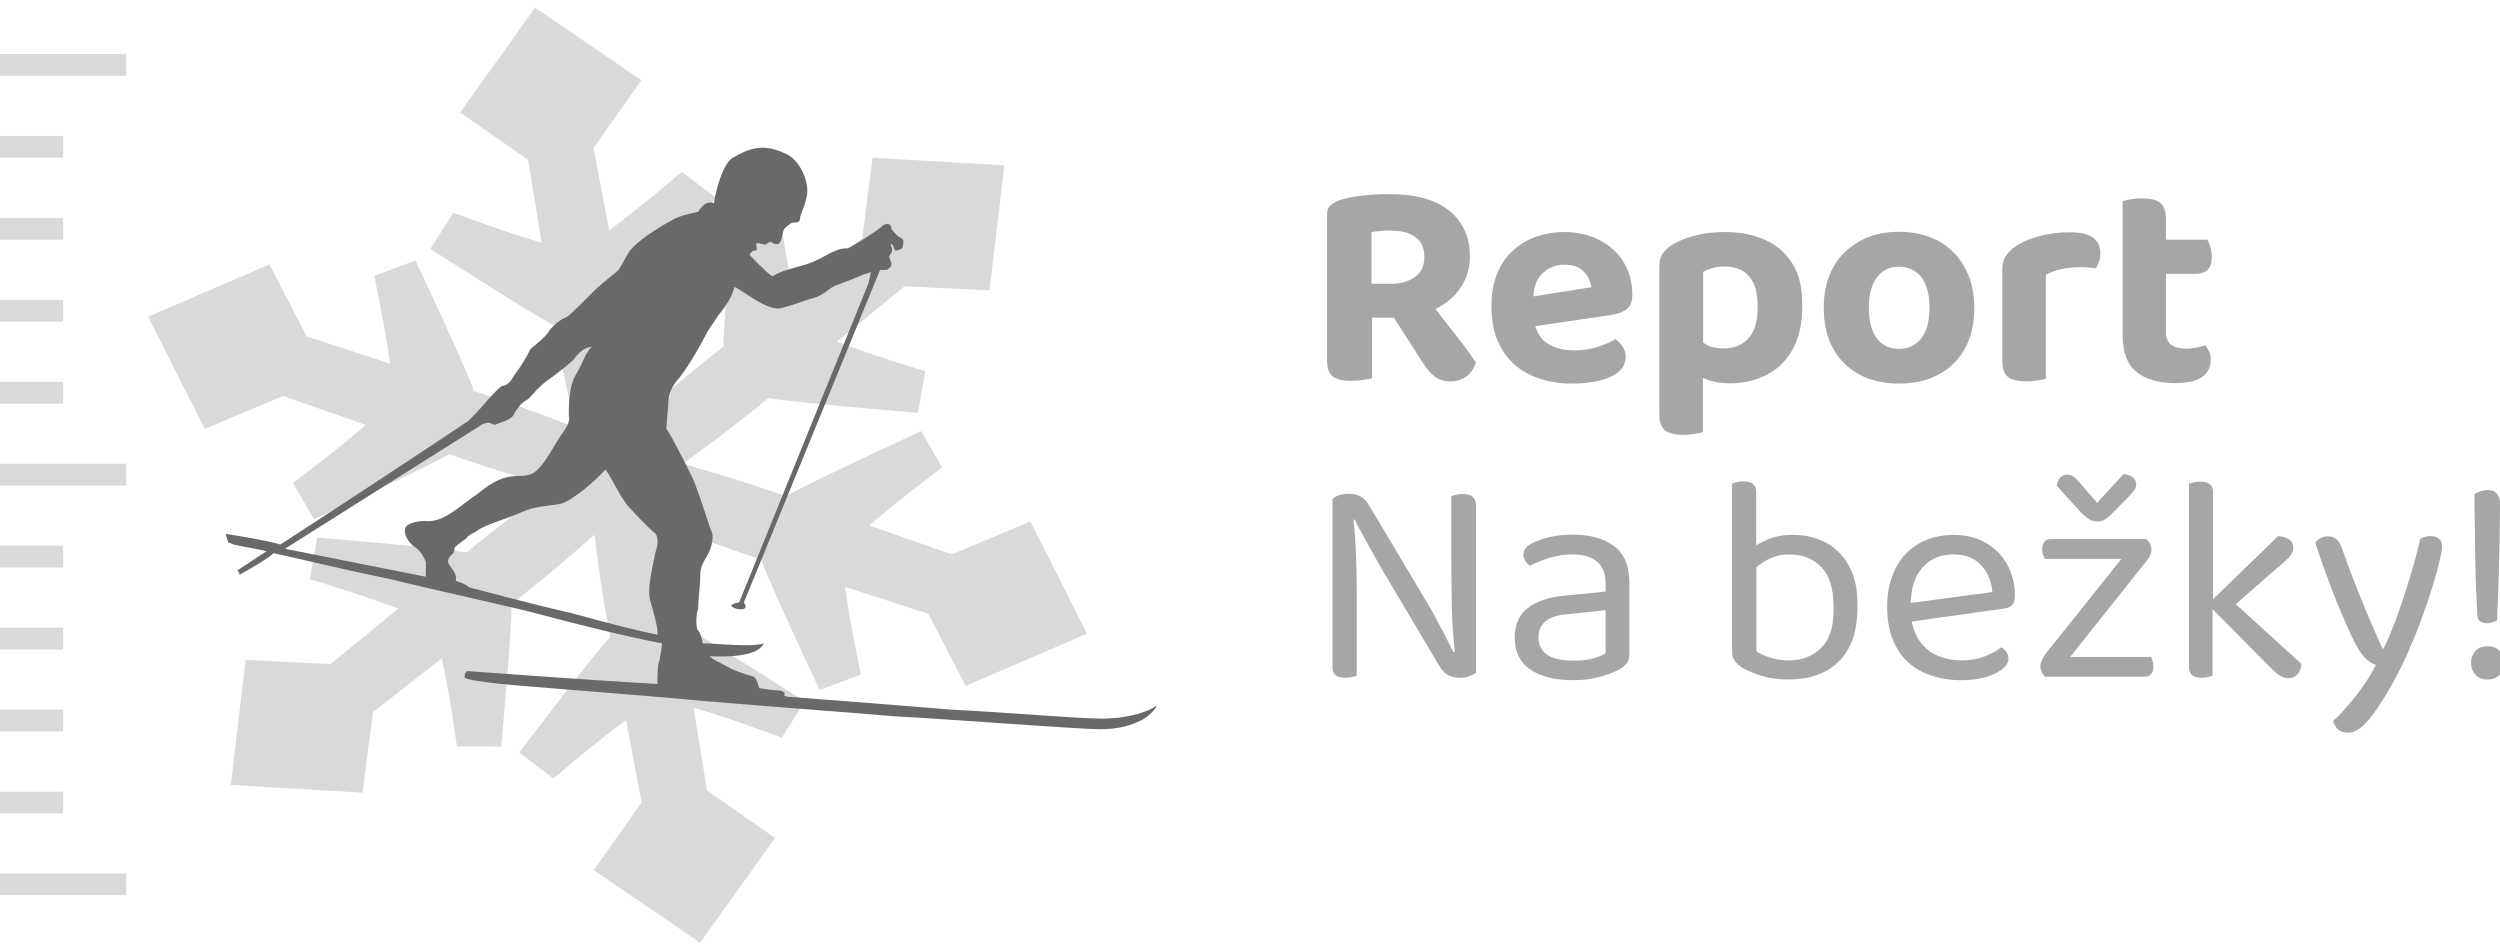
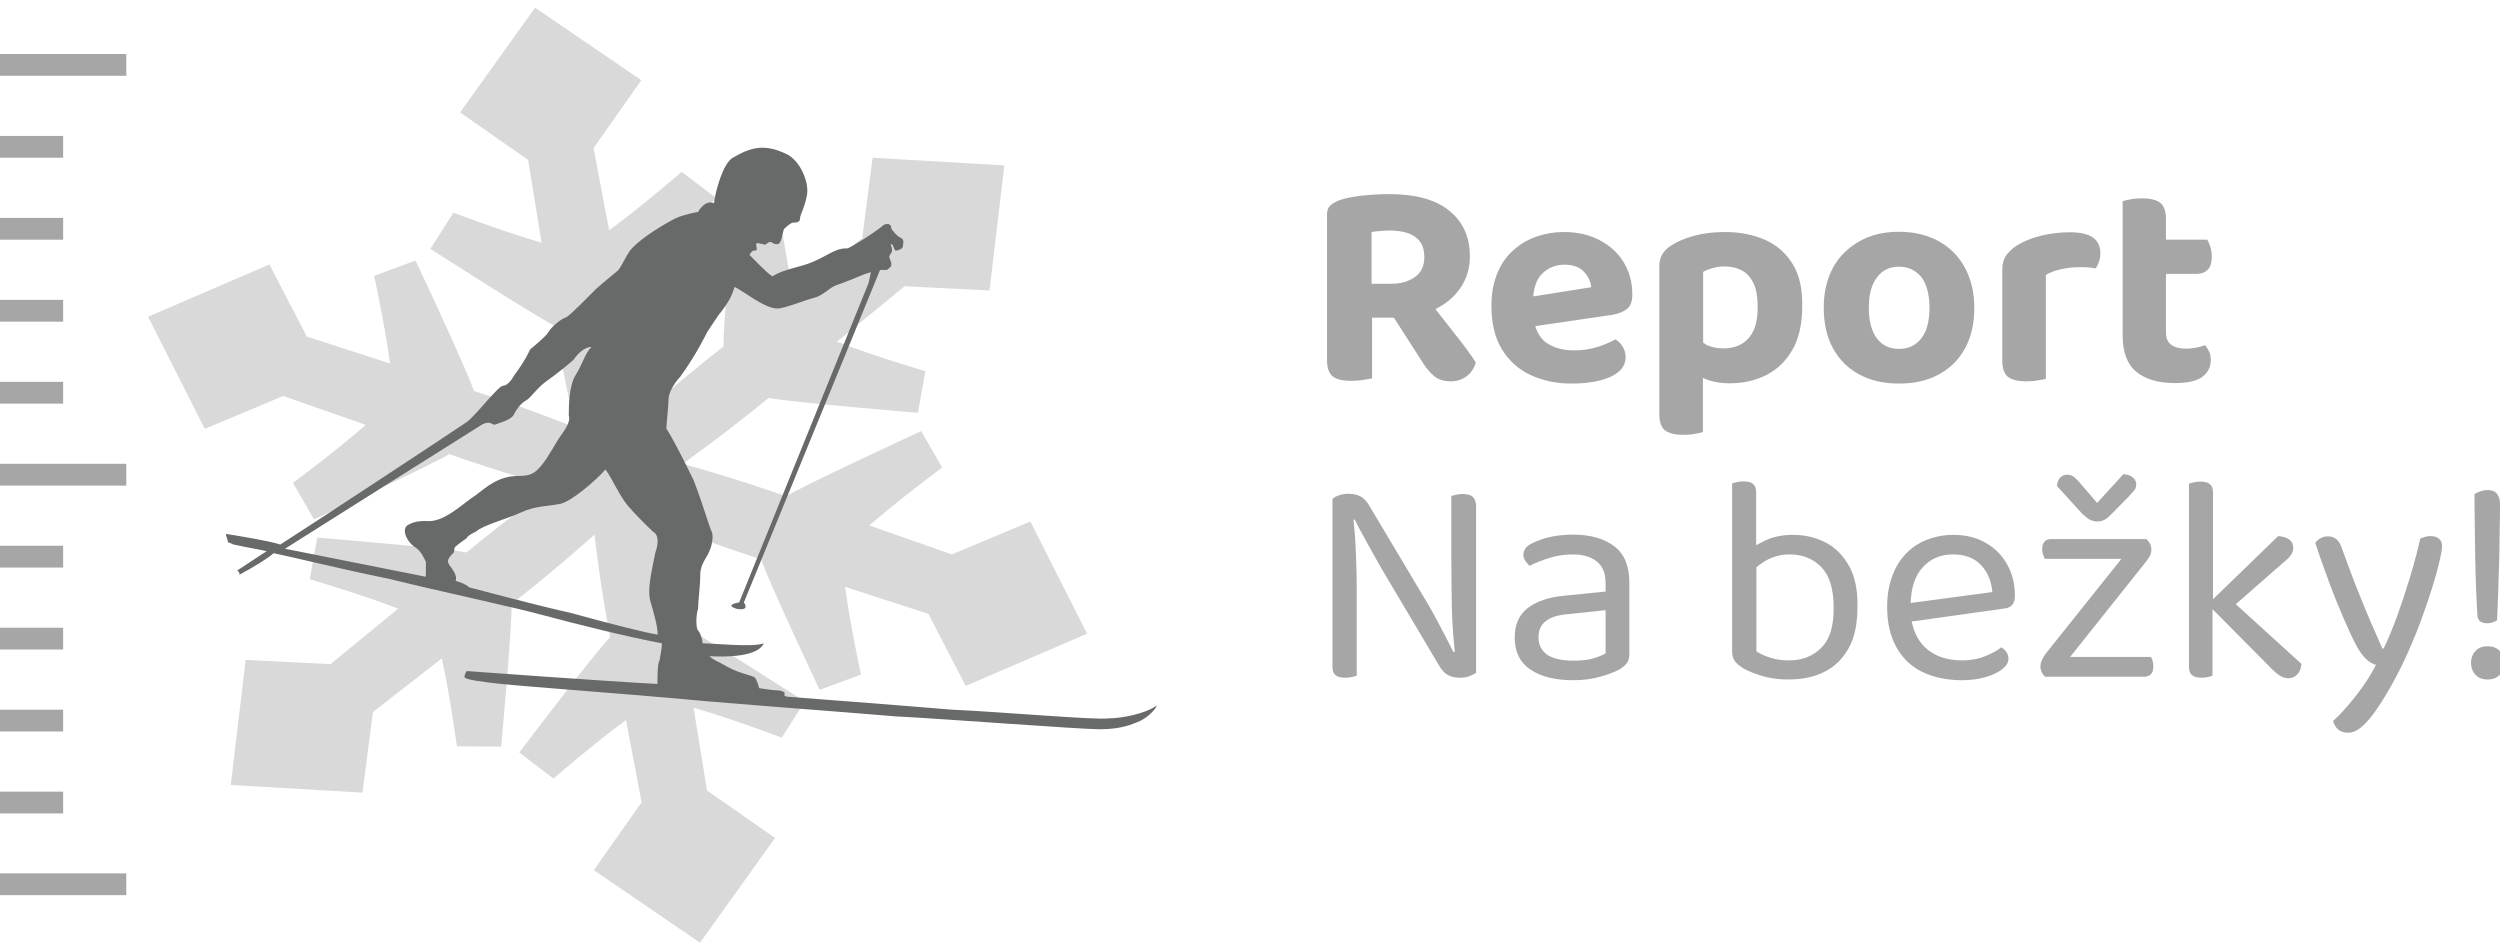
<svg xmlns="http://www.w3.org/2000/svg" version="1.1" id="Layer_1" x="0px" y="0px" viewBox="0 0 100.96 38.36" style="enable-background:new 0 0 100.96 38.36;" xml:space="preserve">
  <style type="text/css">
	.st0{fill:#A6A6A6;}
	.st1{fill-rule:evenodd;clip-rule:evenodd;fill:#D9D9D9;}
- 	.st2{fill:#D9D9D9;}
- 	.st3{fill:#686969;}
+ 	.st2{fill:#686969;}
</style>
  <path class="st0" d="M59.27,14.16c-0.14-0.2-0.31-0.41-0.49-0.64c-0.18-0.23-0.37-0.47-0.57-0.73c-0.08-0.1-0.16-0.2-0.24-0.31  c0.42-0.21,0.75-0.48,1-0.84c0.26-0.38,0.39-0.8,0.39-1.28c0-0.78-0.27-1.39-0.82-1.84C58,8.07,57.19,7.84,56.11,7.84  c-0.38,0-0.75,0.02-1.11,0.06c-0.36,0.04-0.66,0.1-0.92,0.19c-0.15,0.06-0.27,0.13-0.36,0.21s-0.13,0.21-0.13,0.37v3.5v0.67v1.69  c0,0.31,0.07,0.53,0.22,0.66s0.4,0.19,0.76,0.19c0.17,0,0.33-0.01,0.49-0.04s0.27-0.04,0.35-0.06v-2.45h0.88l1.19,1.85  c0.14,0.22,0.29,0.39,0.45,0.52c0.16,0.13,0.38,0.2,0.67,0.2c0.23,0,0.44-0.07,0.62-0.2c0.18-0.13,0.31-0.32,0.38-0.56  C59.53,14.52,59.41,14.36,59.27,14.16z M55.39,9.37c0.11-0.02,0.22-0.03,0.34-0.04c0.11-0.01,0.24-0.02,0.37-0.02  c0.48,0,0.84,0.09,1.07,0.27c0.24,0.18,0.35,0.45,0.35,0.8s-0.12,0.62-0.37,0.8s-0.57,0.28-0.97,0.28h-0.79V9.37z" />
  <path class="st0" d="M65.72,12.46c0.14-0.12,0.2-0.31,0.2-0.56c0-0.5-0.12-0.93-0.35-1.31c-0.23-0.38-0.55-0.67-0.97-0.89  s-0.89-0.33-1.45-0.33c-0.38,0-0.74,0.06-1.09,0.18c-0.35,0.12-0.66,0.3-0.94,0.55c-0.28,0.24-0.49,0.55-0.65,0.93  c-0.16,0.38-0.24,0.82-0.24,1.33c0,0.7,0.14,1.28,0.42,1.74c0.28,0.46,0.66,0.81,1.15,1.04s1.04,0.35,1.66,0.35  c0.42,0,0.8-0.04,1.13-0.12c0.33-0.08,0.59-0.2,0.78-0.36c0.19-0.16,0.28-0.36,0.28-0.6c0-0.14-0.04-0.28-0.12-0.41  c-0.08-0.13-0.18-0.23-0.29-0.3c-0.18,0.11-0.42,0.21-0.72,0.31c-0.3,0.09-0.61,0.14-0.95,0.14c-0.42,0-0.78-0.09-1.08-0.28  c-0.24-0.15-0.39-0.39-0.49-0.7l3.13-0.46C65.4,12.66,65.58,12.58,65.72,12.46z M61.92,11.97c0.03-0.38,0.14-0.7,0.35-0.91  c0.24-0.24,0.54-0.37,0.91-0.37c0.34,0,0.6,0.09,0.78,0.28s0.28,0.4,0.3,0.63L61.92,11.97z" />
  <path class="st0" d="M72.4,10.67c-0.27-0.44-0.64-0.77-1.11-0.98s-1.02-0.32-1.63-0.32c-0.46,0-0.87,0.05-1.24,0.15  c-0.37,0.1-0.67,0.23-0.91,0.38c-0.16,0.1-0.28,0.22-0.37,0.35c-0.08,0.13-0.13,0.3-0.13,0.5v3.47v0.46v2.05  c0,0.31,0.08,0.53,0.23,0.65c0.16,0.12,0.4,0.18,0.74,0.18c0.17,0,0.32-0.01,0.47-0.04c0.14-0.02,0.25-0.05,0.32-0.07v-2.19  c0.09,0.04,0.17,0.08,0.28,0.11c0.24,0.07,0.51,0.11,0.8,0.11c0.57,0,1.07-0.12,1.51-0.35c0.44-0.23,0.79-0.58,1.04-1.03  s0.38-1.02,0.38-1.7C72.8,11.69,72.67,11.11,72.4,10.67z M70.62,13.65c-0.24,0.28-0.59,0.42-1.03,0.42c-0.26,0-0.48-0.05-0.67-0.14  c-0.05-0.03-0.09-0.06-0.14-0.09v-2.86c0.1-0.06,0.23-0.11,0.37-0.15c0.14-0.04,0.31-0.07,0.5-0.07c0.27,0,0.51,0.06,0.71,0.17  c0.2,0.11,0.35,0.29,0.46,0.52c0.11,0.24,0.16,0.55,0.16,0.93C70.99,12.95,70.87,13.37,70.62,13.65z" />
  <path class="st0" d="M79.73,12.43c0,0.62-0.12,1.17-0.37,1.63s-0.6,0.81-1.06,1.06c-0.46,0.25-0.99,0.37-1.61,0.37  s-1.15-0.12-1.61-0.37s-0.81-0.6-1.06-1.06c-0.25-0.46-0.37-1.01-0.37-1.64c0-0.62,0.13-1.16,0.38-1.62S74.64,10,75.1,9.74  s0.99-0.38,1.59-0.38c0.61,0,1.14,0.13,1.6,0.38c0.46,0.25,0.81,0.61,1.06,1.07C79.6,11.27,79.73,11.81,79.73,12.43z M76.69,10.77  c-0.38,0-0.67,0.14-0.89,0.43c-0.22,0.29-0.33,0.7-0.33,1.22c0,0.54,0.11,0.95,0.32,1.24c0.22,0.29,0.52,0.43,0.9,0.43  c0.39,0,0.69-0.15,0.91-0.44s0.32-0.7,0.32-1.23c0-0.52-0.11-0.93-0.32-1.22C77.37,10.92,77.07,10.77,76.69,10.77z" />
  <path class="st0" d="M83.59,9.38c-0.41,0-0.8,0.05-1.17,0.14c-0.37,0.09-0.69,0.22-0.95,0.38c-0.19,0.12-0.34,0.26-0.45,0.41  c-0.11,0.16-0.16,0.35-0.16,0.57v1.26v0.46v1.97c0,0.31,0.08,0.53,0.23,0.65c0.16,0.12,0.4,0.18,0.74,0.18  c0.17,0,0.32-0.01,0.47-0.04c0.14-0.02,0.25-0.04,0.32-0.06v-2.7v-0.42v-1.08c0.18-0.1,0.38-0.18,0.62-0.23  c0.24-0.05,0.48-0.08,0.73-0.08c0.13,0,0.25,0,0.37,0.01c0.12,0.01,0.21,0.02,0.29,0.04c0.06-0.08,0.1-0.17,0.14-0.28  c0.04-0.11,0.05-0.23,0.05-0.35C84.81,9.65,84.41,9.38,83.59,9.38z" />
  <path class="st0" d="M89.05,13.94c-0.1,0.04-0.22,0.07-0.36,0.1c-0.14,0.02-0.27,0.04-0.4,0.04c-0.26,0-0.46-0.05-0.6-0.15  c-0.14-0.1-0.22-0.27-0.22-0.5v-0.98v-0.3v-1.09h1.25c0.18,0,0.33-0.06,0.44-0.17c0.11-0.11,0.16-0.29,0.16-0.53  c0-0.14-0.02-0.28-0.06-0.4s-0.08-0.21-0.12-0.28h-1.67V8.84c0-0.31-0.08-0.53-0.23-0.65c-0.16-0.12-0.4-0.18-0.74-0.18  c-0.16,0-0.31,0.01-0.46,0.04c-0.14,0.03-0.25,0.05-0.32,0.08v4.01v0.3v1.1c0,0.69,0.19,1.18,0.56,1.48  c0.37,0.3,0.89,0.45,1.55,0.45c0.53,0,0.9-0.09,1.12-0.26c0.22-0.17,0.33-0.39,0.33-0.67c0-0.14-0.02-0.25-0.07-0.35  S89.11,14.01,89.05,13.94z" />
  <path class="st0" d="M59.46,20.05c-0.09-0.07-0.22-0.1-0.4-0.1c-0.1,0-0.18,0.01-0.26,0.03c-0.08,0.02-0.14,0.04-0.19,0.05v2.42  c0,0.66,0.01,1.33,0.02,2.03c0.01,0.63,0.06,1.24,0.12,1.84l-0.06,0.01c-0.07-0.15-0.17-0.35-0.29-0.58s-0.25-0.48-0.39-0.74  c-0.14-0.26-0.27-0.5-0.4-0.71l-2.29-3.84c-0.11-0.2-0.24-0.34-0.37-0.41s-0.3-0.11-0.49-0.11c-0.14,0-0.26,0.02-0.38,0.06  c-0.12,0.04-0.21,0.09-0.27,0.16v0.68v0.36v5.74c0,0.15,0.04,0.26,0.13,0.33s0.22,0.1,0.4,0.1c0.09,0,0.17-0.01,0.26-0.03  s0.15-0.04,0.19-0.05v-3.59c0-0.32-0.01-0.66-0.02-1.01c-0.01-0.36-0.03-0.7-0.05-1.04c-0.02-0.25-0.04-0.46-0.06-0.66l0.05-0.01  c0.07,0.15,0.17,0.35,0.3,0.58s0.26,0.48,0.41,0.74c0.14,0.26,0.28,0.5,0.4,0.71l2.28,3.84c0.11,0.2,0.24,0.34,0.37,0.41  s0.3,0.11,0.49,0.11c0.14,0,0.26-0.02,0.37-0.06c0.11-0.04,0.2-0.09,0.28-0.14v-0.7v-0.36v-0.05v-5.69  C59.59,20.23,59.54,20.12,59.46,20.05z" />
  <path class="st0" d="M63.54,27.47c-0.75,0-1.33-0.15-1.75-0.44s-0.62-0.72-0.62-1.28c0-0.52,0.17-0.92,0.52-1.19s0.83-0.44,1.45-0.5  l1.7-0.17v-0.34c0-0.4-0.12-0.69-0.36-0.88s-0.56-0.28-0.97-0.28c-0.33,0-0.64,0.05-0.94,0.14c-0.3,0.1-0.57,0.2-0.8,0.32  c-0.06-0.06-0.12-0.12-0.17-0.2c-0.05-0.08-0.08-0.15-0.08-0.23c0-0.21,0.12-0.37,0.35-0.48c0.22-0.11,0.47-0.2,0.75-0.26  s0.59-0.09,0.91-0.09c0.7,0,1.25,0.16,1.66,0.47c0.41,0.31,0.61,0.8,0.61,1.48v2.84c0,0.18-0.03,0.31-0.1,0.4  c-0.07,0.09-0.17,0.18-0.31,0.26c-0.19,0.1-0.45,0.2-0.77,0.29S63.94,27.47,63.54,27.47z M63.54,26.68c0.34,0,0.61-0.03,0.83-0.1  c0.22-0.07,0.38-0.13,0.47-0.2v-1.74l-1.49,0.16c-0.42,0.03-0.72,0.12-0.92,0.28c-0.2,0.15-0.3,0.37-0.3,0.66  c0,0.3,0.12,0.53,0.35,0.7C62.72,26.6,63.07,26.68,63.54,26.68z" />
  <path class="st0" d="M74.69,22.89c-0.23-0.43-0.54-0.75-0.94-0.97c-0.4-0.21-0.84-0.32-1.34-0.32c-0.42,0-0.78,0.07-1.08,0.21  c-0.15,0.07-0.29,0.14-0.41,0.21v-2.15c0-0.15-0.04-0.26-0.13-0.33s-0.21-0.1-0.38-0.1c-0.1,0-0.19,0.01-0.27,0.03  s-0.15,0.04-0.19,0.05v2.77v0.19v3.8c0,0.17,0.03,0.3,0.1,0.4c0.06,0.1,0.18,0.2,0.35,0.31c0.2,0.11,0.46,0.22,0.77,0.31  c0.32,0.1,0.67,0.14,1.06,0.14c0.55,0,1.04-0.1,1.45-0.31c0.42-0.21,0.74-0.53,0.98-0.96c0.24-0.43,0.35-0.98,0.35-1.66  C75.03,23.87,74.92,23.32,74.69,22.89z M73.56,26.15c-0.33,0.34-0.77,0.52-1.31,0.52c-0.3,0-0.56-0.04-0.79-0.12  c-0.23-0.08-0.41-0.16-0.53-0.25v-3.39c0.14-0.12,0.3-0.23,0.49-0.33c0.25-0.12,0.53-0.19,0.85-0.19c0.52,0,0.95,0.17,1.28,0.51  s0.5,0.88,0.5,1.63C74.06,25.27,73.9,25.81,73.56,26.15z" />
  <path class="st0" d="M81.25,24.44c0.08-0.08,0.12-0.2,0.12-0.38c0-0.48-0.11-0.91-0.32-1.28s-0.5-0.66-0.88-0.87  c-0.37-0.21-0.8-0.31-1.29-0.31c-0.38,0-0.74,0.07-1.07,0.2s-0.61,0.32-0.85,0.57c-0.24,0.25-0.42,0.55-0.55,0.91  s-0.2,0.76-0.2,1.22c0,0.64,0.12,1.18,0.37,1.63c0.24,0.44,0.59,0.78,1.04,1c0.45,0.22,0.99,0.34,1.6,0.34  c0.35,0,0.67-0.04,0.95-0.12c0.28-0.08,0.51-0.19,0.68-0.32c0.17-0.13,0.26-0.27,0.26-0.43c0-0.1-0.03-0.18-0.08-0.26  s-0.12-0.14-0.21-0.2c-0.16,0.13-0.38,0.25-0.65,0.36c-0.27,0.11-0.58,0.17-0.91,0.17c-0.63,0-1.13-0.17-1.49-0.5  c-0.29-0.26-0.47-0.62-0.57-1.07l3.7-0.52C81.06,24.57,81.17,24.52,81.25,24.44z M77.16,24.35c0.02-0.61,0.17-1.09,0.48-1.43  c0.32-0.36,0.73-0.53,1.23-0.53c0.48,0,0.86,0.14,1.13,0.43c0.27,0.28,0.42,0.65,0.46,1.09L77.16,24.35z" />
  <g>
    <path class="st0" d="M84.28,20.91c0.06,0.05,0.12,0.08,0.19,0.11c0.07,0.02,0.14,0.04,0.21,0.04c0.11,0,0.21-0.02,0.29-0.06   c0.08-0.04,0.16-0.1,0.24-0.18l0.76-0.77c0.09-0.1,0.16-0.18,0.22-0.25c0.06-0.07,0.08-0.15,0.08-0.24c0-0.11-0.05-0.21-0.14-0.28   c-0.09-0.08-0.22-0.12-0.38-0.13l-1.06,1.16l-0.73-0.85c-0.09-0.1-0.17-0.18-0.23-0.22c-0.07-0.04-0.15-0.07-0.26-0.07   c-0.08,0-0.15,0.02-0.21,0.07c-0.06,0.04-0.11,0.1-0.14,0.17s-0.05,0.14-0.05,0.22l1.02,1.12C84.16,20.81,84.22,20.86,84.28,20.91z   " />
    <path class="st0" d="M86.93,26.68c-0.02-0.07-0.05-0.12-0.07-0.15H83.6l3.05-3.83c0.07-0.09,0.13-0.17,0.17-0.25   s0.06-0.16,0.06-0.25s-0.02-0.17-0.05-0.24c-0.04-0.07-0.09-0.14-0.15-0.19h-0.13H86.3h-3.47c-0.11,0-0.2,0.03-0.26,0.1   c-0.06,0.06-0.1,0.16-0.1,0.3c0,0.08,0.01,0.16,0.04,0.23c0.02,0.07,0.05,0.13,0.07,0.17h3.09l-3.05,3.82   c-0.06,0.08-0.11,0.16-0.15,0.25c-0.04,0.08-0.07,0.17-0.07,0.27c0,0.08,0.02,0.16,0.05,0.23c0.04,0.08,0.08,0.14,0.14,0.19h0.07   h0.31h3.61c0.12,0,0.21-0.03,0.28-0.1s0.1-0.17,0.1-0.29C86.96,26.82,86.95,26.74,86.93,26.68z" />
  </g>
  <path class="st0" d="M90.29,24.4l1.93-1.69c0.13-0.1,0.23-0.2,0.29-0.29c0.07-0.09,0.1-0.19,0.1-0.3c0-0.14-0.05-0.25-0.16-0.33  s-0.26-0.13-0.45-0.14l-2.63,2.55v-4.32c0-0.15-0.04-0.26-0.13-0.33s-0.21-0.1-0.38-0.1c-0.1,0-0.19,0.01-0.27,0.03  s-0.15,0.04-0.19,0.05v4.56v0.47v2.38c0,0.15,0.04,0.26,0.13,0.33s0.22,0.1,0.38,0.1c0.1,0,0.18-0.01,0.26-0.03s0.14-0.04,0.18-0.05  V24.7V24.6l2.42,2.44c0.1,0.1,0.21,0.19,0.31,0.25c0.1,0.06,0.21,0.1,0.33,0.1c0.15,0,0.27-0.05,0.37-0.16  c0.09-0.1,0.15-0.24,0.16-0.42L90.29,24.4z" />
  <path class="st0" d="M95.16,26.07c-0.14-0.26-0.3-0.6-0.49-1.04c-0.19-0.44-0.39-0.92-0.59-1.46c-0.2-0.54-0.4-1.09-0.58-1.65  c0.06-0.08,0.13-0.14,0.22-0.19s0.19-0.07,0.29-0.07c0.14,0,0.25,0.04,0.34,0.11c0.09,0.07,0.16,0.19,0.22,0.36  c0.24,0.67,0.49,1.34,0.76,2c0.26,0.66,0.56,1.35,0.88,2.06h0.05c0.17-0.34,0.34-0.76,0.53-1.26c0.18-0.5,0.36-1.04,0.53-1.6  c0.17-0.56,0.31-1.09,0.42-1.58c0.06-0.02,0.12-0.05,0.19-0.07c0.07-0.02,0.14-0.03,0.22-0.03c0.14,0,0.25,0.03,0.34,0.1  s0.13,0.17,0.13,0.31c0,0.13-0.04,0.34-0.11,0.64c-0.07,0.3-0.17,0.65-0.29,1.04s-0.27,0.82-0.43,1.26  c-0.16,0.44-0.34,0.88-0.53,1.31c-0.19,0.43-0.38,0.81-0.57,1.16c-0.37,0.68-0.7,1.2-1.01,1.57c-0.3,0.36-0.58,0.55-0.84,0.55  c-0.18,0-0.33-0.05-0.43-0.14c-0.1-0.1-0.16-0.21-0.19-0.34c0.18-0.15,0.37-0.35,0.59-0.61c0.22-0.25,0.43-0.52,0.64-0.82  s0.37-0.57,0.5-0.83c-0.14-0.04-0.26-0.11-0.38-0.22S95.3,26.34,95.16,26.07z" />
  <path class="st0" d="M99.79,26.77c0-0.19,0.06-0.35,0.18-0.48s0.28-0.19,0.49-0.19s0.37,0.06,0.49,0.19s0.18,0.29,0.18,0.48  s-0.06,0.35-0.18,0.48s-0.28,0.19-0.49,0.19s-0.37-0.06-0.49-0.19S99.79,26.96,99.79,26.77z M100.96,20.32c0,0.24,0,0.55-0.01,0.94  s-0.01,0.81-0.02,1.26c-0.01,0.45-0.03,0.9-0.04,1.34c-0.02,0.44-0.03,0.84-0.05,1.19c-0.05,0.03-0.11,0.06-0.17,0.08  s-0.14,0.04-0.22,0.04c-0.11,0-0.2-0.02-0.28-0.07c-0.07-0.05-0.11-0.12-0.12-0.23c-0.02-0.23-0.03-0.55-0.05-0.96  c-0.02-0.41-0.03-0.85-0.04-1.34c-0.01-0.48-0.01-0.96-0.02-1.42s-0.01-0.86-0.01-1.2c0.17-0.1,0.35-0.16,0.54-0.16  c0.15,0,0.27,0.04,0.35,0.13S100.96,20.15,100.96,20.32z" />
  <path class="st1" d="M22.31,19.65c0,0-1.92-0.52-4.17-1.31c-0.88,0.52-5.46,2.63-5.46,2.63l-0.85-1.47c0,0,1.78-1.32,2.94-2.34  c-1.86-0.65-3.33-1.17-3.33-1.17l-3.17,1.33l-2.29-4.53l4.9-2.11l1.51,2.91c0,0,1.48,0.48,3.36,1.09c-0.19-1.48-0.64-3.54-0.64-3.54  l1.67-0.62c0,0,2.05,4.34,2.36,5.27c2.27,0.73,4.1,1.48,4.1,1.48s-0.45-1.85-0.82-4.1c-0.9-0.46-5.04-3.12-5.04-3.12l0.93-1.46  c0,0,2.06,0.78,3.56,1.21c-0.3-1.86-0.54-3.34-0.54-3.34l-2.75-1.92l3.03-4.23l4.29,2.93l-1.93,2.74c0,0,0.28,1.47,0.63,3.32  c1.26-0.92,2.93-2.36,2.93-2.36l1.38,1.05c0,0-2.97,3.93-3.67,4.66c0.43,2.25,0.63,4.14,0.63,4.14s1.47-1.33,3.35-2.8  c-0.02-0.98,0.42-5.76,0.42-5.76l1.79,0.01c0,0,0.28,2.1,0.61,3.55c1.56-1.21,2.78-2.17,2.78-2.17l0.42-3.25l5.32,0.31l-0.6,5.05  l-3.43-0.17c0,0-1.2,0.99-2.73,2.24c1.44,0.56,3.57,1.19,3.57,1.19l-0.3,1.68c0,0-5.02-0.41-6.03-0.6  c-1.84,1.51-3.47,2.66-3.47,2.66s1.92,0.52,4.17,1.31c0.88-0.52,5.46-2.63,5.46-2.63l0.85,1.47c0,0-1.78,1.32-2.94,2.34  c1.86,0.65,3.33,1.17,3.33,1.17l3.17-1.33l2.29,4.53l-4.9,2.11l-1.51-2.91c0,0-1.48-0.48-3.36-1.09c0.19,1.48,0.64,3.54,0.64,3.54  l-1.67,0.62c0,0-2.05-4.34-2.36-5.27c-2.27-0.73-4.1-1.48-4.1-1.48s0.45,1.85,0.82,4.1c0.9,0.46,5.04,3.12,5.04,3.12l-0.93,1.46  c0,0-2.06-0.78-3.56-1.21c0.3,1.86,0.54,3.34,0.54,3.34l2.75,1.92l-3.03,4.23l-4.29-2.93l1.93-2.74c0,0-0.28-1.47-0.63-3.32  c-1.26,0.92-2.93,2.36-2.93,2.36l-1.38-1.05c0,0,2.97-3.93,3.67-4.66c-0.43-2.25-0.63-4.14-0.63-4.14s-1.47,1.33-3.35,2.8  c0.02,0.98-0.42,5.76-0.42,5.76l-1.79-0.01c0,0-0.28-2.1-0.61-3.55c-1.56,1.21-2.78,2.17-2.78,2.17l-0.42,3.25l-5.32-0.31l0.6-5.05  l3.43,0.17c0,0,1.2-0.99,2.73-2.24c-1.44-0.56-3.57-1.19-3.57-1.19l0.3-1.68c0,0,5.02,0.41,6.03,0.6  C20.68,20.79,22.31,19.65,22.31,19.65z" />
  <g>
-     <rect y="35.27" class="st2" width="5.1" height="0.88" />
-     <rect y="31.97" class="st2" width="2.55" height="0.88" />
-     <rect y="28.66" class="st2" width="2.55" height="0.88" />
-     <rect y="25.35" class="st2" width="2.55" height="0.88" />
-     <rect y="22.04" class="st2" width="2.55" height="0.88" />
-     <rect y="18.73" class="st2" width="5.1" height="0.88" />
+     <rect y="35.27" class="st0" width="5.1" height="0.88" />
+     <rect y="31.97" class="st0" width="2.55" height="0.88" />
+     <rect y="28.66" class="st0" width="2.55" height="0.88" />
+     <rect y="25.35" class="st0" width="2.55" height="0.88" />
+     <rect y="22.04" class="st0" width="2.55" height="0.88" />
+     <rect y="18.73" class="st0" width="5.1" height="0.88" />
  </g>
  <g>
-     <rect y="15.42" class="st2" width="2.55" height="0.88" />
-     <rect y="12.11" class="st2" width="2.55" height="0.88" />
-     <rect y="8.8" class="st2" width="2.55" height="0.88" />
-     <rect y="5.49" class="st2" width="2.55" height="0.88" />
+     <rect y="15.42" class="st0" width="2.55" height="0.88" />
+     <rect y="12.11" class="st0" width="2.55" height="0.88" />
+     <rect y="8.8" class="st0" width="2.55" height="0.88" />
+     <rect y="5.49" class="st0" width="2.55" height="0.88" />
  </g>
-   <rect y="2.18" class="st2" width="5.1" height="0.88" />
-   <path class="st3" d="M27.56,28.23c-1.83-0.17-6.51-0.52-7.33-0.61s-1.38-0.17-1.47-0.26c0-0.17,0.09-0.26,0.09-0.26  s5.87,0.43,7.7,0.52c0-0.26,0-0.87,0.09-0.95c0-0.09,0.09-0.43,0.09-0.69c-1.38-0.26-3.48-0.78-4.77-1.13  c-1.28-0.35-4.13-0.95-6.23-1.47c-2.11-0.43-3.85-0.87-4.68-1.04c-0.18,0.17-0.73,0.52-1.38,0.87c0-0.09,0-0.09-0.09-0.17  c0.64-0.43,1.19-0.78,1.19-0.78c-0.37-0.09-0.92-0.17-1.28-0.26c-0.09,0-0.18-0.09-0.28-0.09c0-0.09-0.09-0.26-0.09-0.35  c0.55,0.09,1.65,0.26,2.2,0.43c0.83-0.52,7.15-4.68,7.52-4.94c0.37-0.26,1.28-1.47,1.47-1.47c0.18,0,0.37-0.26,0.46-0.43  c0.46-0.61,0.64-1.04,0.64-1.04s0.64-0.52,0.73-0.69c0.09-0.17,0.46-0.52,0.73-0.61c0.18-0.09,0.92-0.87,1.19-1.13  c0.28-0.26,0.83-0.69,0.92-0.78c0.18-0.26,0.28-0.52,0.46-0.78c0.28-0.35,1.01-0.87,1.83-1.3c0.37-0.17,0.92-0.26,0.92-0.26  s0.28-0.52,0.64-0.35c0.09-0.61,0.37-1.56,0.73-1.82c0.73-0.43,1.28-0.61,2.2-0.17c0.55,0.26,0.92,1.13,0.83,1.65  c-0.09,0.52-0.28,0.78-0.28,0.95s-0.18,0.17-0.28,0.17c-0.09,0-0.28,0.17-0.37,0.26c-0.09,0.26-0.09,0.61-0.28,0.61  s-0.18-0.09-0.28-0.09c-0.09,0-0.18,0.17-0.28,0.09c-0.09,0-0.28-0.09-0.28,0c0,0.17,0.09,0.26-0.09,0.26  c-0.09,0-0.18,0.17-0.18,0.17s0.64,0.69,0.92,0.87c0.28-0.17,0.55-0.26,1.19-0.43c0.64-0.17,1.1-0.52,1.38-0.61  c0.18-0.09,0.37-0.09,0.46-0.09c0.09,0,1.19-0.69,1.47-0.95C35.9,8.99,36,9.08,36,9.25c0.09,0.09,0.18,0.26,0.37,0.35  c0.18,0.09,0.09,0.26,0.09,0.35c0,0.09-0.18,0.17-0.28,0.17c-0.09,0-0.09-0.26-0.18-0.26s0.09,0.17,0,0.35  c-0.09,0.09-0.09,0.17-0.09,0.17L36,10.64c0,0.17-0.09,0.17-0.18,0.26c-0.18,0-0.28,0-0.28,0l-5.5,13.43c0,0,0.28,0.35-0.28,0.26  c-0.55-0.17,0.09-0.26,0.09-0.26l5.23-12.91l0.09-0.43l-0.28,0.09c0,0-0.83,0.35-1.1,0.43c-0.28,0.09-0.55,0.43-0.92,0.52  c-0.37,0.09-1.19,0.43-1.47,0.43c-0.55,0-1.47-0.78-1.74-0.87c-0.09,0.35-0.28,0.69-0.64,1.13c-0.18,0.26-0.46,0.69-0.46,0.69  s-0.46,0.95-1.1,1.82c-0.18,0.17-0.46,0.61-0.46,0.87c0,0.26-0.09,1.04-0.09,1.21c0.18,0.26,0.64,1.13,1.1,2.08  c0.37,0.95,0.64,1.91,0.73,2.08c0.09,0.17,0,0.61-0.09,0.78c-0.09,0.26-0.37,0.52-0.37,0.95c0,0.43-0.09,1.13-0.09,1.39  c-0.09,0.26-0.09,0.78,0,0.87c0.09,0.09,0.18,0.35,0.18,0.52c0.46,0,2.02,0.17,2.48,0c-0.09,0.17-0.37,0.61-2.2,0.52  c0.18,0.17,0.28,0.17,0.73,0.43c0.46,0.26,1.01,0.35,1.1,0.43c0.09,0.09,0.18,0.43,0.18,0.43s0.55,0.09,0.73,0.09  c0.18,0,0.37,0.09,0.28,0.17c0,0.09,0.18,0.09,0.18,0.09s4.58,0.35,6.6,0.52c2.02,0.09,5.87,0.43,6.33,0.35  c0.46,0,1.47-0.17,1.93-0.52c0,0.09-0.28,0.43-0.64,0.61c-0.37,0.17-0.83,0.35-1.65,0.35c-0.83,0-6.42-0.43-8.25-0.52  C34.07,28.75,29.4,28.41,27.56,28.23z M21.05,20.69c-0.55,0.26-1.56,0.52-1.83,0.78c-0.37,0.17-0.37,0.26-0.37,0.26  s-0.37,0.26-0.46,0.35c-0.09,0.09,0,0.17-0.09,0.26c-0.09,0.09-0.28,0.26-0.18,0.43c0.09,0.17,0.37,0.43,0.28,0.69  c0.37,0.09,0.55,0.26,0.55,0.26s2.57,0.69,4.13,1.04c1.56,0.43,2.93,0.78,3.48,0.87c0-0.35-0.18-0.95-0.28-1.3  c-0.18-0.52,0.09-1.47,0.18-1.99c0.18-0.52,0.09-0.78-0.09-0.87c-0.18-0.17-0.64-0.61-1.01-1.04C25,20,24.72,19.31,24.45,18.96  c-0.37,0.43-1.38,1.3-1.83,1.39S21.6,20.43,21.05,20.69z M17.2,22.69c-0.09-0.17-0.18-0.43-0.46-0.61  c-0.28-0.17-0.55-0.69-0.28-0.87c0.28-0.17,0.55-0.17,0.73-0.17c0.73,0.09,1.47-0.69,2.02-1.04c0.46-0.35,0.92-0.78,1.74-0.78  c0.46,0,0.64-0.09,0.92-0.43s0.55-0.87,0.73-1.13c0.18-0.26,0.46-0.61,0.37-0.87c0-0.35,0-1.21,0.28-1.65s0.37-0.87,0.64-1.13  c-0.28,0-0.55,0.26-0.73,0.52c-0.18,0.17-0.73,0.61-1.1,0.87c-0.37,0.26-0.64,0.69-0.83,0.78c-0.18,0.09-0.37,0.35-0.46,0.52  c-0.09,0.26-0.55,0.35-0.73,0.43c-0.18,0.09-0.18-0.17-0.55,0c-0.28,0.17-7.98,5.03-7.98,5.03l5.68,1.13  C17.2,23.29,17.2,22.95,17.2,22.69z" />
+   <rect y="2.18" class="st0" width="5.1" height="0.88" />
+   <path class="st2" d="M27.56,28.23c-1.83-0.17-6.51-0.52-7.33-0.61s-1.38-0.17-1.47-0.26c0-0.17,0.09-0.26,0.09-0.26  s5.87,0.43,7.7,0.52c0-0.26,0-0.87,0.09-0.95c0-0.09,0.09-0.43,0.09-0.69c-1.38-0.26-3.48-0.78-4.77-1.13  c-1.28-0.35-4.13-0.95-6.23-1.47c-2.11-0.43-3.85-0.87-4.68-1.04c-0.18,0.17-0.73,0.52-1.38,0.87c0-0.09,0-0.09-0.09-0.17  c0.64-0.43,1.19-0.78,1.19-0.78c-0.37-0.09-0.92-0.17-1.28-0.26c-0.09,0-0.18-0.09-0.28-0.09c0-0.09-0.09-0.26-0.09-0.35  c0.55,0.09,1.65,0.26,2.2,0.43c0.83-0.52,7.15-4.68,7.52-4.94c0.37-0.26,1.28-1.47,1.47-1.47c0.18,0,0.37-0.26,0.46-0.43  c0.46-0.61,0.64-1.04,0.64-1.04s0.64-0.52,0.73-0.69c0.09-0.17,0.46-0.52,0.73-0.61c0.18-0.09,0.92-0.87,1.19-1.13  c0.28-0.26,0.83-0.69,0.92-0.78c0.18-0.26,0.28-0.52,0.46-0.78c0.28-0.35,1.01-0.87,1.83-1.3c0.37-0.17,0.92-0.26,0.92-0.26  s0.28-0.52,0.64-0.35c0.09-0.61,0.37-1.56,0.73-1.82c0.73-0.43,1.28-0.61,2.2-0.17c0.55,0.26,0.92,1.13,0.83,1.65  c-0.09,0.52-0.28,0.78-0.28,0.95s-0.18,0.17-0.28,0.17c-0.09,0-0.28,0.17-0.37,0.26c-0.09,0.26-0.09,0.61-0.28,0.61  s-0.18-0.09-0.28-0.09c-0.09,0-0.18,0.17-0.28,0.09c-0.09,0-0.28-0.09-0.28,0c0,0.17,0.09,0.26-0.09,0.26  c-0.09,0-0.18,0.17-0.18,0.17s0.64,0.69,0.92,0.87c0.28-0.17,0.55-0.26,1.19-0.43c0.64-0.17,1.1-0.52,1.38-0.61  c0.18-0.09,0.37-0.09,0.46-0.09c0.09,0,1.19-0.69,1.47-0.95C35.9,8.99,36,9.08,36,9.25c0.09,0.09,0.18,0.26,0.37,0.35  c0.18,0.09,0.09,0.26,0.09,0.35c0,0.09-0.18,0.17-0.28,0.17c-0.09,0-0.09-0.26-0.18-0.26s0.09,0.17,0,0.35  c-0.09,0.09-0.09,0.17-0.09,0.17L36,10.64c0,0.17-0.09,0.17-0.18,0.26c-0.18,0-0.28,0-0.28,0l-5.5,13.43c0,0,0.28,0.35-0.28,0.26  c-0.55-0.17,0.09-0.26,0.09-0.26l5.23-12.91l0.09-0.43l-0.28,0.09c0,0-0.83,0.35-1.1,0.43c-0.28,0.09-0.55,0.43-0.92,0.52  c-0.37,0.09-1.19,0.43-1.47,0.43c-0.55,0-1.47-0.78-1.74-0.87c-0.09,0.35-0.28,0.69-0.64,1.13c-0.18,0.26-0.46,0.69-0.46,0.69  s-0.46,0.95-1.1,1.82c-0.18,0.17-0.46,0.61-0.46,0.87c0,0.26-0.09,1.04-0.09,1.21c0.18,0.26,0.64,1.13,1.1,2.08  c0.37,0.95,0.64,1.91,0.73,2.08c0.09,0.17,0,0.61-0.09,0.78c-0.09,0.26-0.37,0.52-0.37,0.95c0,0.43-0.09,1.13-0.09,1.39  c-0.09,0.26-0.09,0.78,0,0.87c0.09,0.09,0.18,0.35,0.18,0.52c0.46,0,2.02,0.17,2.48,0c-0.09,0.17-0.37,0.61-2.2,0.52  c0.18,0.17,0.28,0.17,0.73,0.43c0.46,0.26,1.01,0.35,1.1,0.43c0.09,0.09,0.18,0.43,0.18,0.43s0.55,0.09,0.73,0.09  c0.18,0,0.37,0.09,0.28,0.17c0,0.09,0.18,0.09,0.18,0.09s4.58,0.35,6.6,0.52c2.02,0.09,5.87,0.43,6.33,0.35  c0.46,0,1.47-0.17,1.93-0.52c0,0.09-0.28,0.43-0.64,0.61c-0.37,0.17-0.83,0.35-1.65,0.35c-0.83,0-6.42-0.43-8.25-0.52  C34.07,28.75,29.4,28.41,27.56,28.23z M21.05,20.69c-0.55,0.26-1.56,0.52-1.83,0.78c-0.37,0.17-0.37,0.26-0.37,0.26  s-0.37,0.26-0.46,0.35c-0.09,0.09,0,0.17-0.09,0.26c-0.09,0.09-0.28,0.26-0.18,0.43c0.09,0.17,0.37,0.43,0.28,0.69  c0.37,0.09,0.55,0.26,0.55,0.26s2.57,0.69,4.13,1.04c1.56,0.43,2.93,0.78,3.48,0.87c0-0.35-0.18-0.95-0.28-1.3  c-0.18-0.52,0.09-1.47,0.18-1.99c0.18-0.52,0.09-0.78-0.09-0.87c-0.18-0.17-0.64-0.61-1.01-1.04C25,20,24.72,19.31,24.45,18.96  c-0.37,0.43-1.38,1.3-1.83,1.39S21.6,20.43,21.05,20.69z M17.2,22.69c-0.09-0.17-0.18-0.43-0.46-0.61  c-0.28-0.17-0.55-0.69-0.28-0.87c0.28-0.17,0.55-0.17,0.73-0.17c0.73,0.09,1.47-0.69,2.02-1.04c0.46-0.35,0.92-0.78,1.74-0.78  c0.46,0,0.64-0.09,0.92-0.43s0.55-0.87,0.73-1.13c0.18-0.26,0.46-0.61,0.37-0.87c0-0.35,0-1.21,0.28-1.65s0.37-0.87,0.64-1.13  c-0.28,0-0.55,0.26-0.73,0.52c-0.18,0.17-0.73,0.61-1.1,0.87c-0.37,0.26-0.64,0.69-0.83,0.78c-0.18,0.09-0.37,0.35-0.46,0.52  c-0.09,0.26-0.55,0.35-0.73,0.43c-0.18,0.09-0.18-0.17-0.55,0c-0.28,0.17-7.98,5.03-7.98,5.03l5.68,1.13  C17.2,23.29,17.2,22.95,17.2,22.69z" />
</svg>
